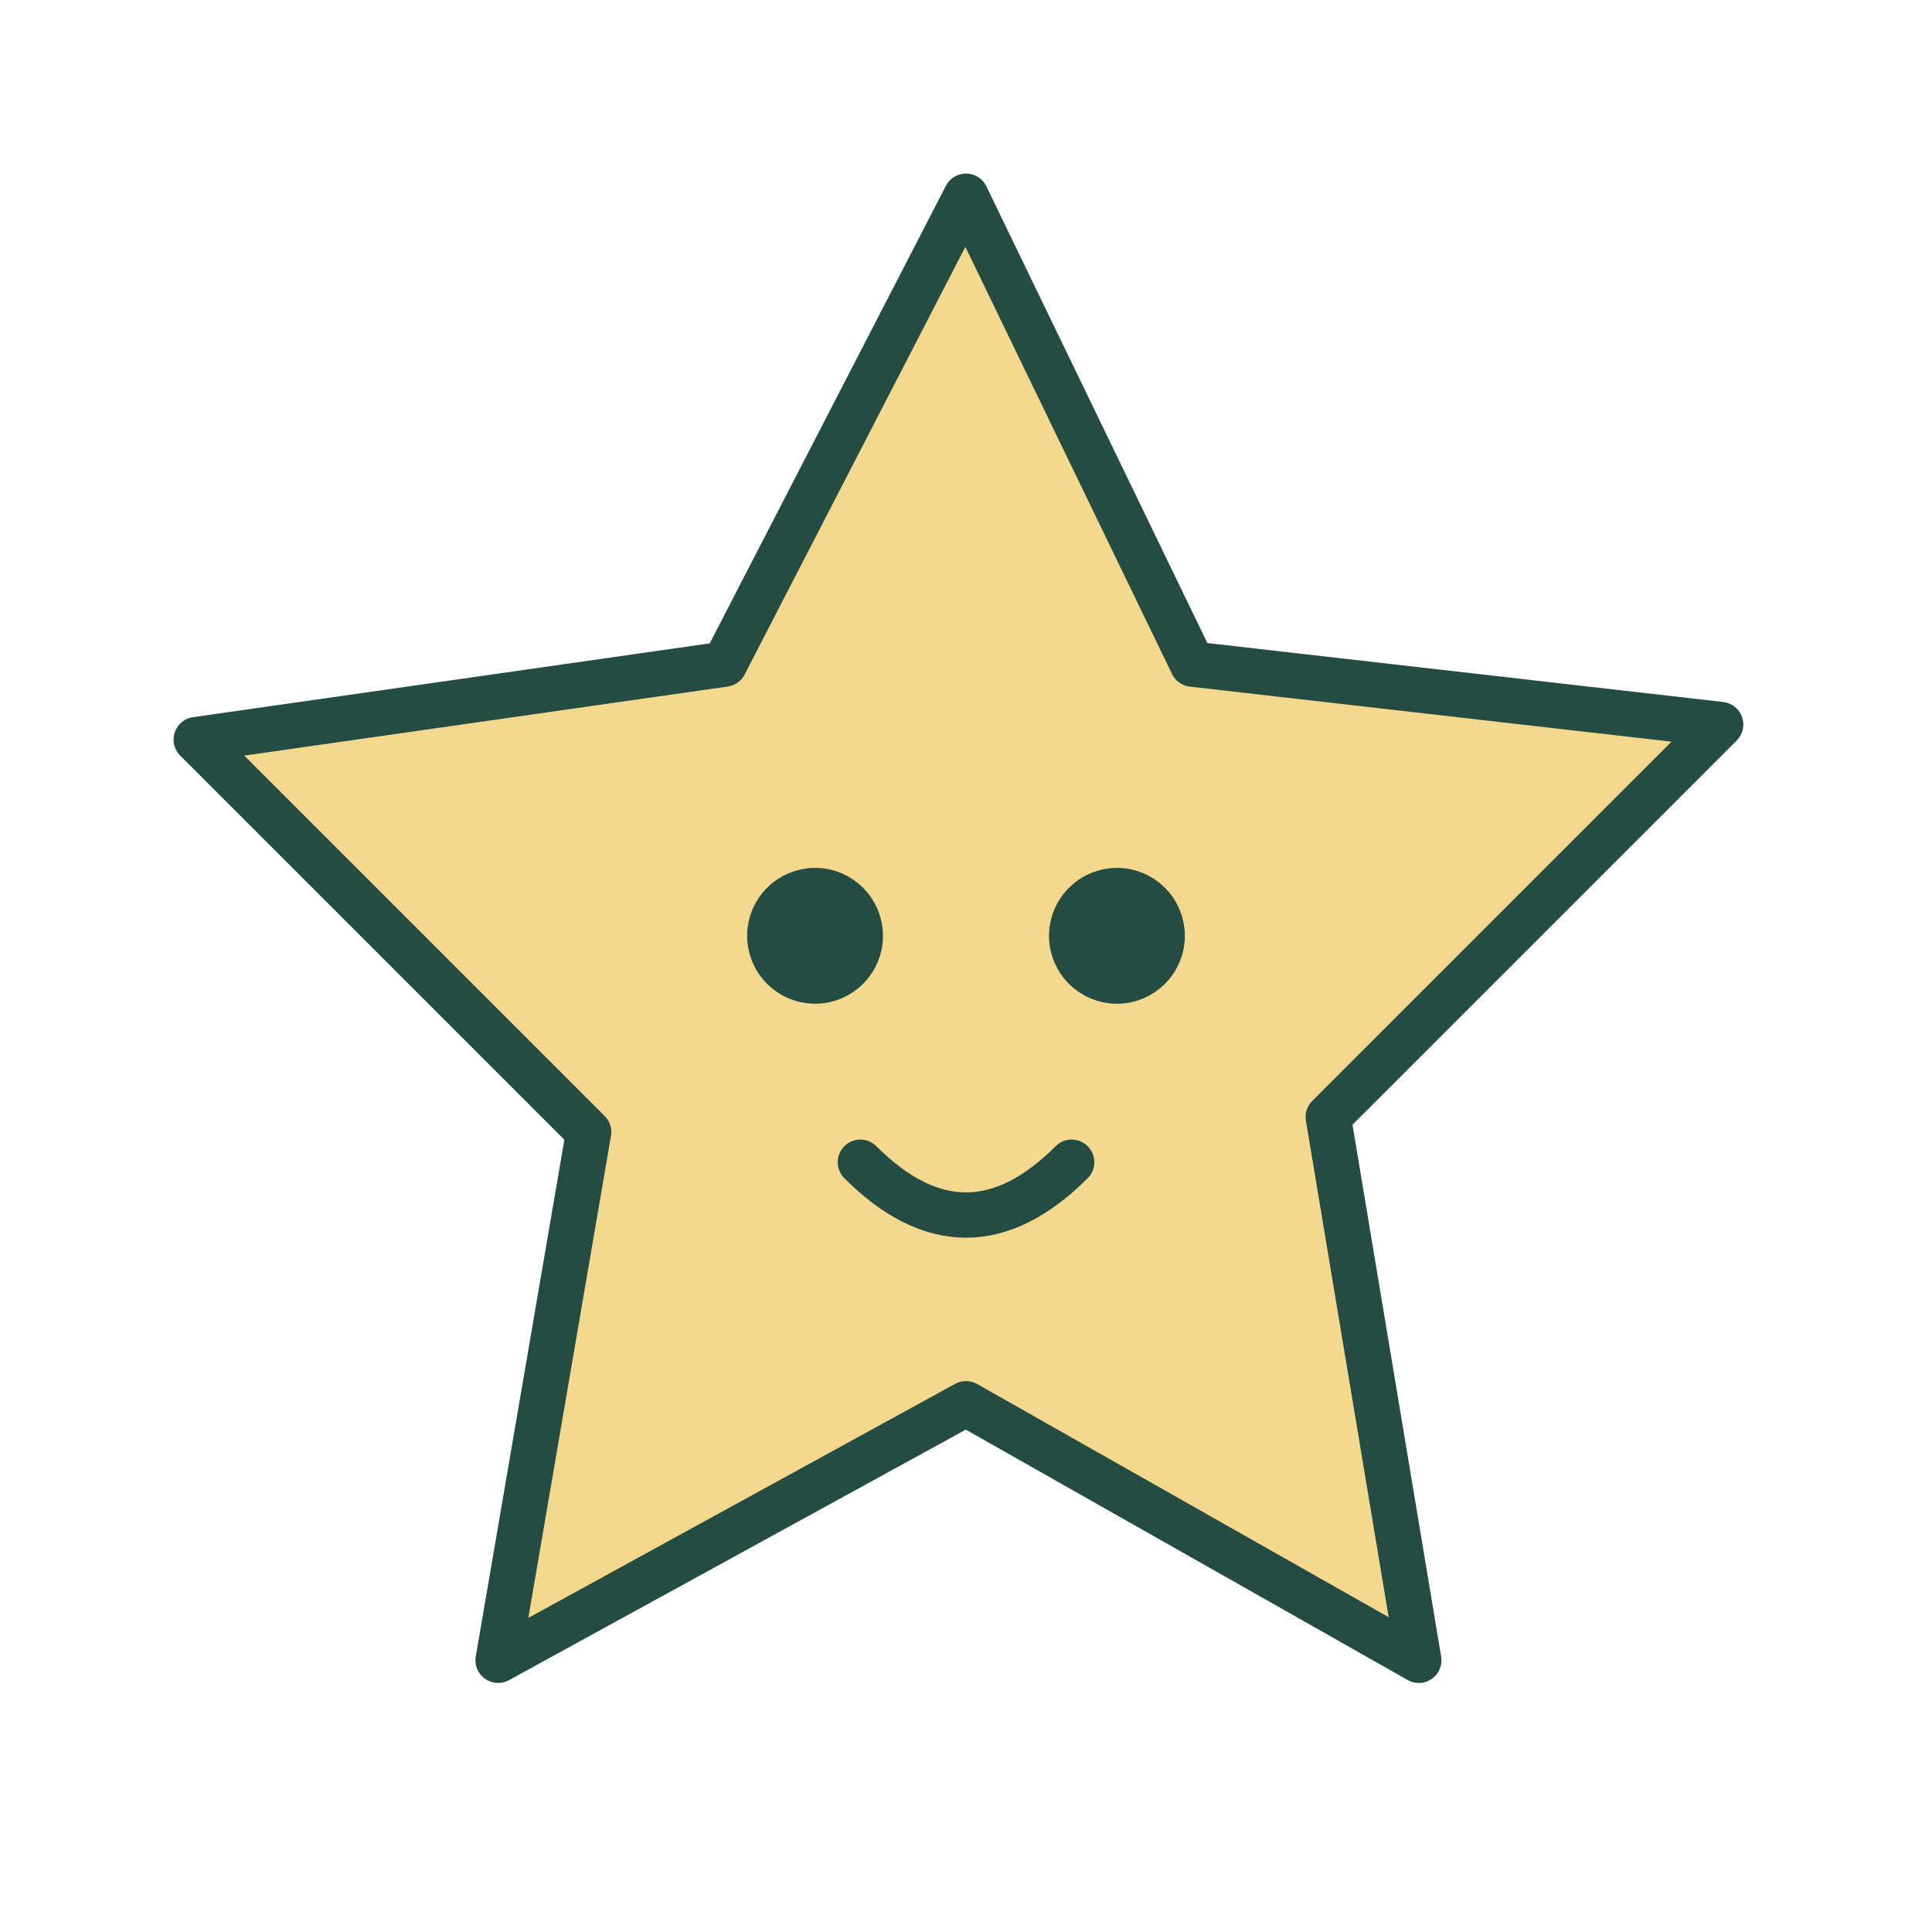
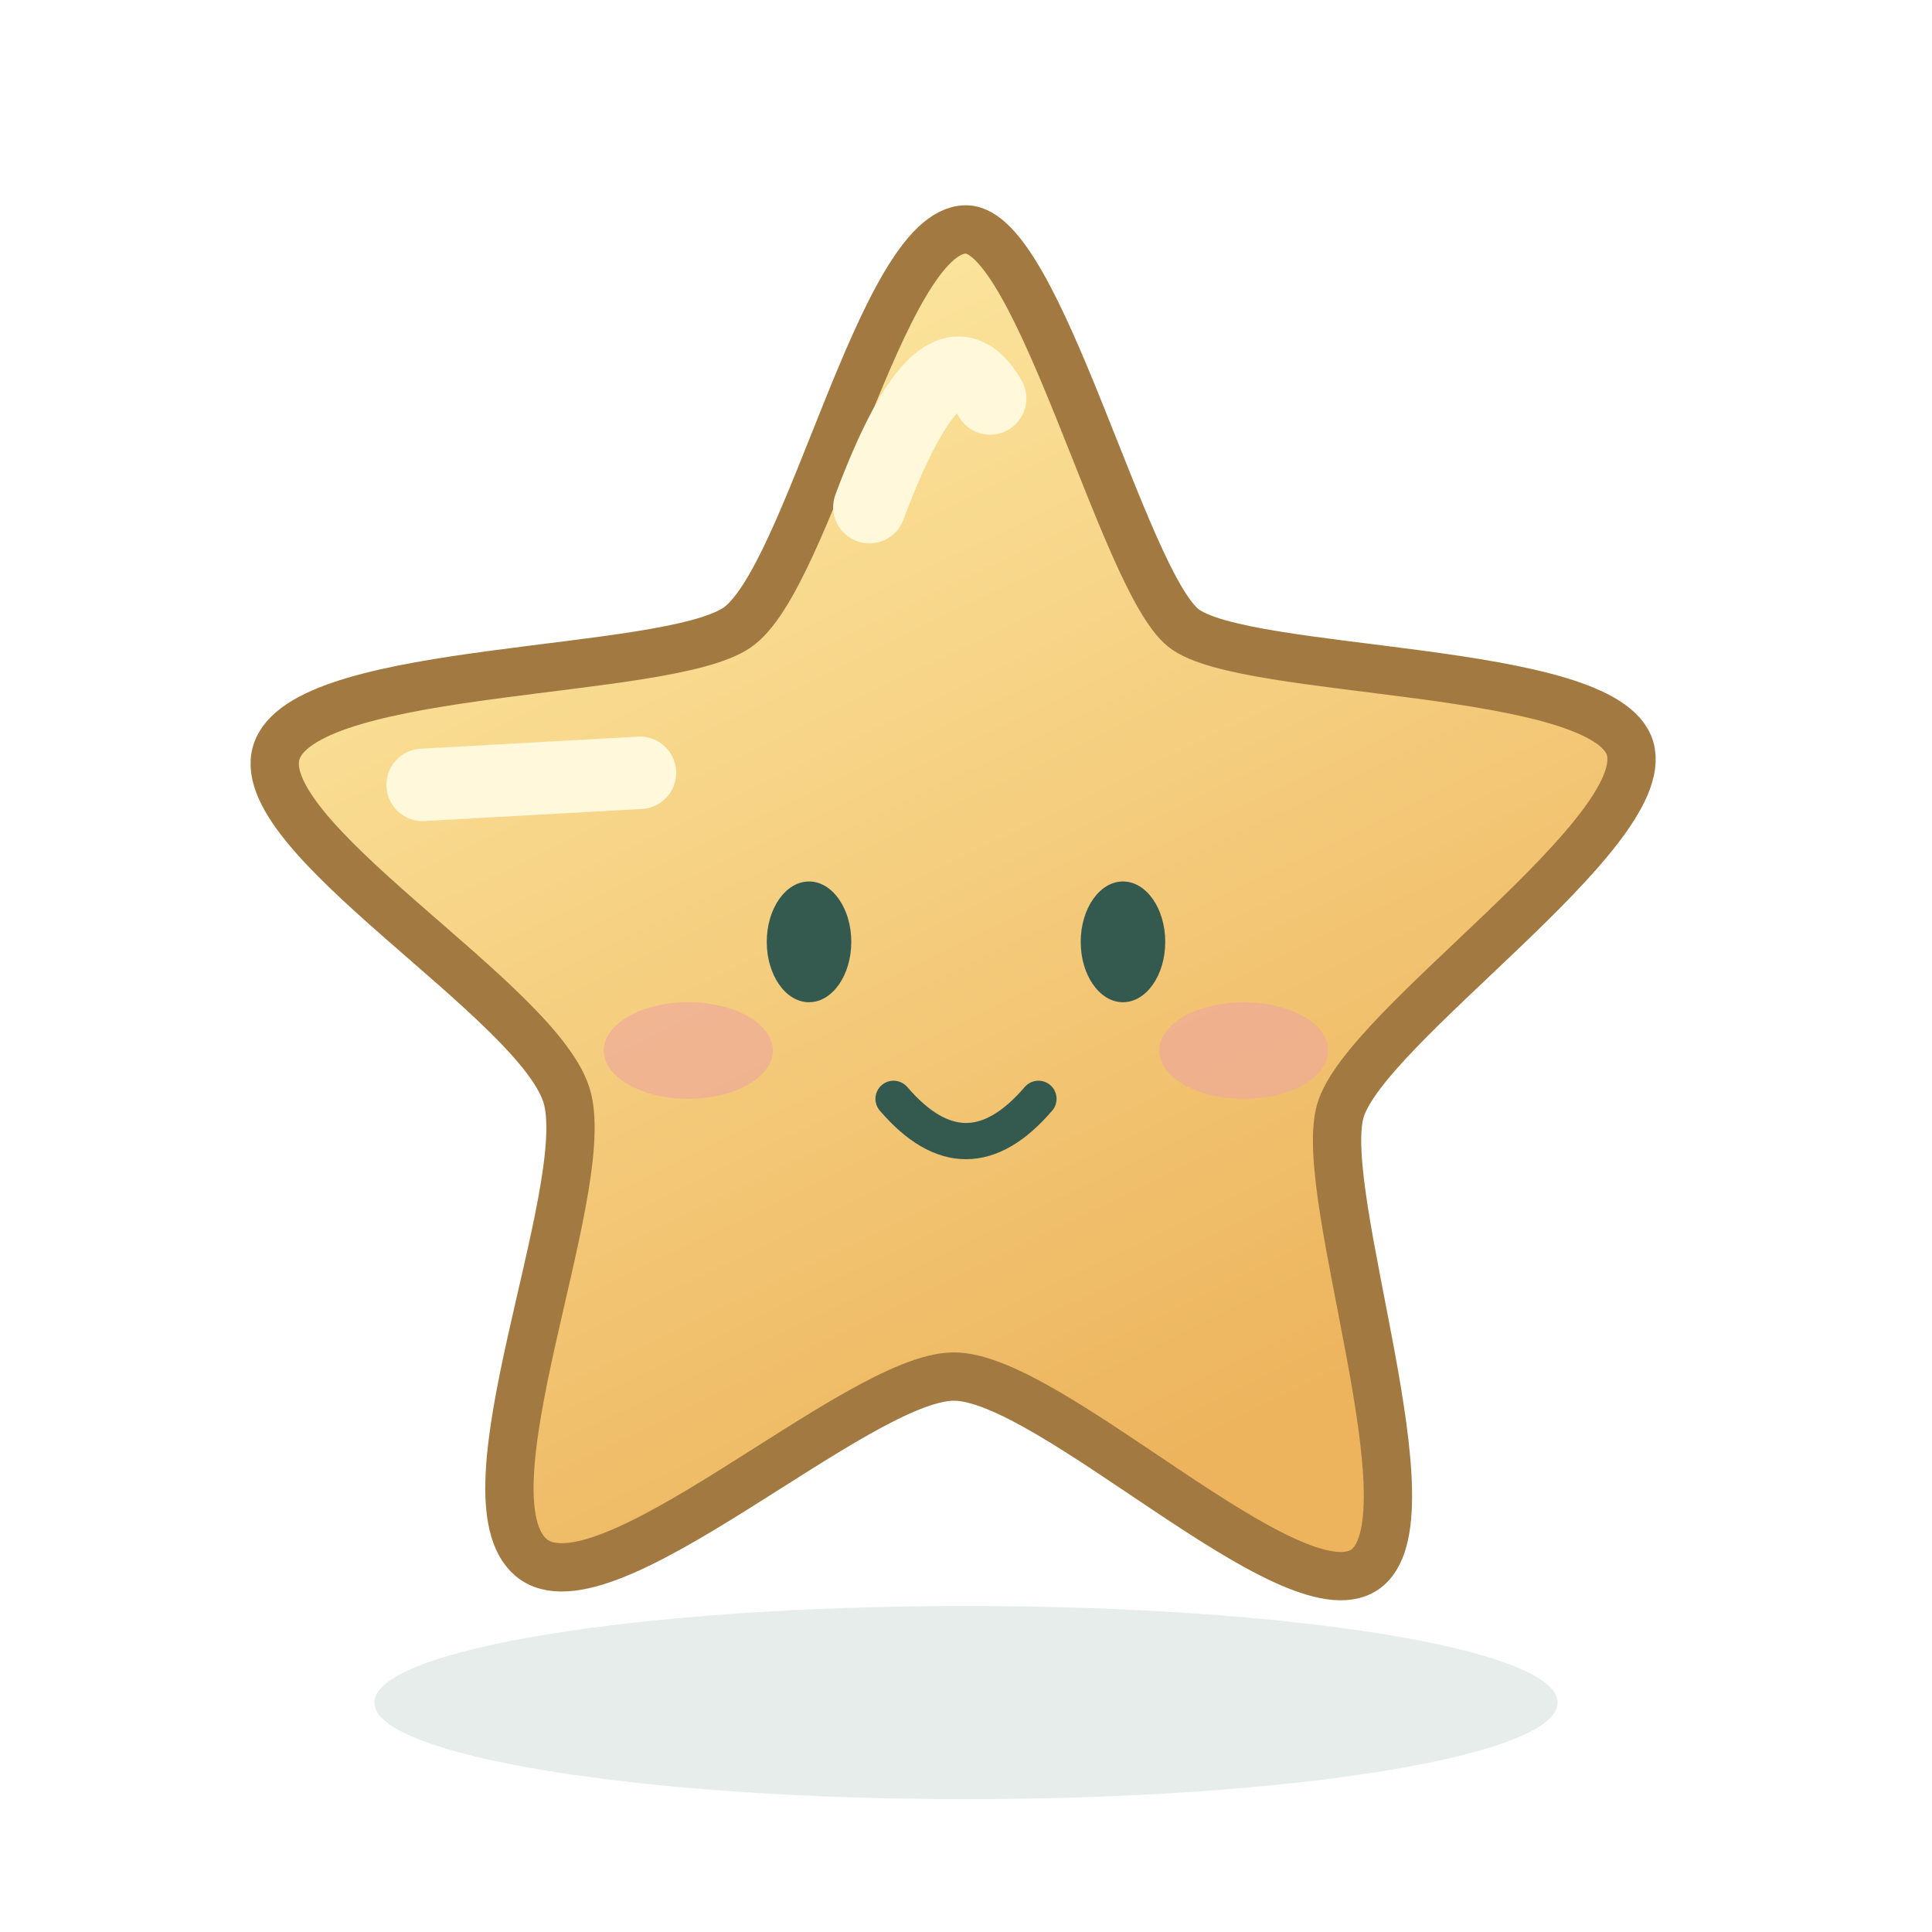
- <svg xmlns="http://www.w3.org/2000/svg" viewBox="0 0 128 128" fill="none">
-   <g stroke="#244c43" stroke-width="3" stroke-linecap="round" stroke-linejoin="round">
-     <path d="M64 13L79 44L114 48L88 74L94 110L64 93L33 110L39 75L13 49L48 44Z" fill="#f3d88e" />
-     <circle cx="54" cy="62" r="3" fill="#244c43" />
-     <circle cx="74" cy="62" r="3" fill="#244c43" />
-     <path d="M57 77q7 7 14 0" />
+ <svg xmlns="http://www.w3.org/2000/svg" viewBox="0 0 160 160" fill="none">
+   <defs>
+     <linearGradient id="gold" x2=".5" y2="1">
+       <stop stop-color="#fff0ac" />
+       <stop offset="1" stop-color="#edb45d" />
+     </linearGradient>
+     <linearGradient id="mint" x2=".8" y2="1">
+       <stop stop-color="#bde3cd" />
+       <stop offset="1" stop-color="#69ab91" />
+     </linearGradient>
+     <linearGradient id="water" x2=".8" y2="1">
+       <stop stop-color="#c3f0f1" />
+       <stop offset="1" stop-color="#70b5c3" />
+     </linearGradient>
+     <linearGradient id="pink" x2=".8" y2="1">
+       <stop stop-color="#ffd5c7" />
+       <stop offset="1" stop-color="#e9a093" />
+     </linearGradient>
+     <radialGradient id="pearl">
+       <stop stop-color="#fffef9" />
+       <stop offset=".65" stop-color="#f4eada" />
+       <stop offset="1" stop-color="#b5d9d5" />
+     </radialGradient>
+   </defs>
+   <ellipse cx="80" cy="141" rx="49" ry="8" fill="#346a57" opacity=".12" />
+   <g stroke="#a27a41" stroke-width="4" stroke-linecap="round" stroke-linejoin="round">
+     <path d="M80 19c6 0 13 29 18 33s35 3 37 10-22 23-24 30 8 34 2 38-26-16-34-16-29 20-35 15 5-30 3-38S20 69 23 62s32-6 38-10 12-33 19-33Z" fill="url(#gold)" />
  </g>
+   <path d="M72 42q6-16 10-9M35 65l18-1" stroke="#fff8da" stroke-width="6" stroke-linecap="round" />
+   <g fill="#34594f">
+     <ellipse cx="67" cy="78" rx="3.5" ry="5" />
+     <ellipse cx="93" cy="78" rx="3.5" ry="5" />
+   </g>
+   <g fill="#eea79c" opacity=".65">
+     <ellipse cx="57" cy="87" rx="7" ry="4" />
+     <ellipse cx="103" cy="87" rx="7" ry="4" />
+   </g>
+   <path d="M74 91q6 7 12 0" stroke="#34594f" stroke-width="3" stroke-linecap="round" />
</svg>
